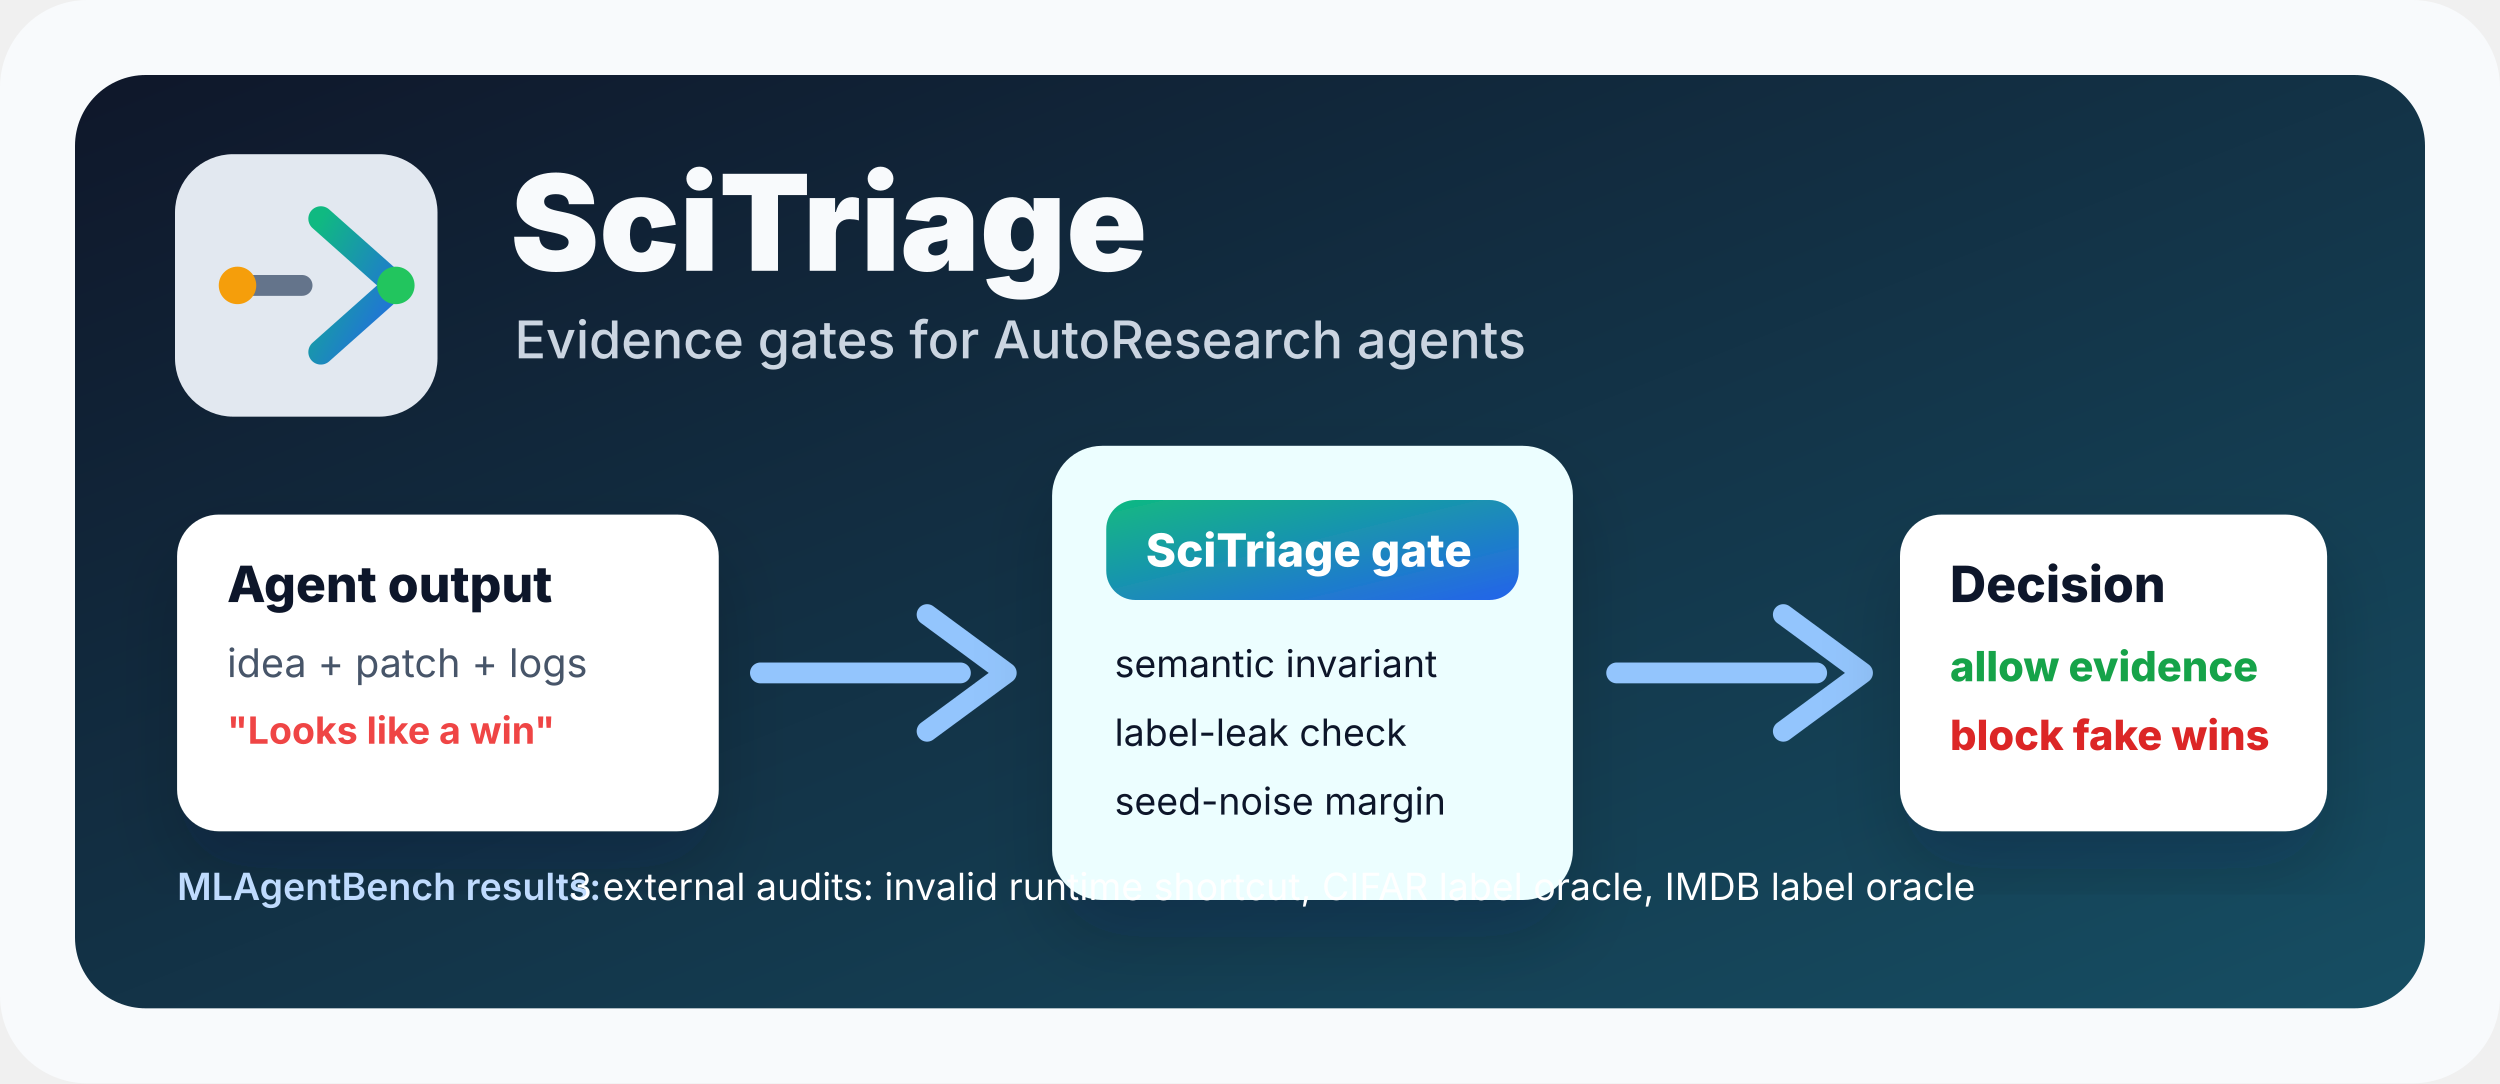
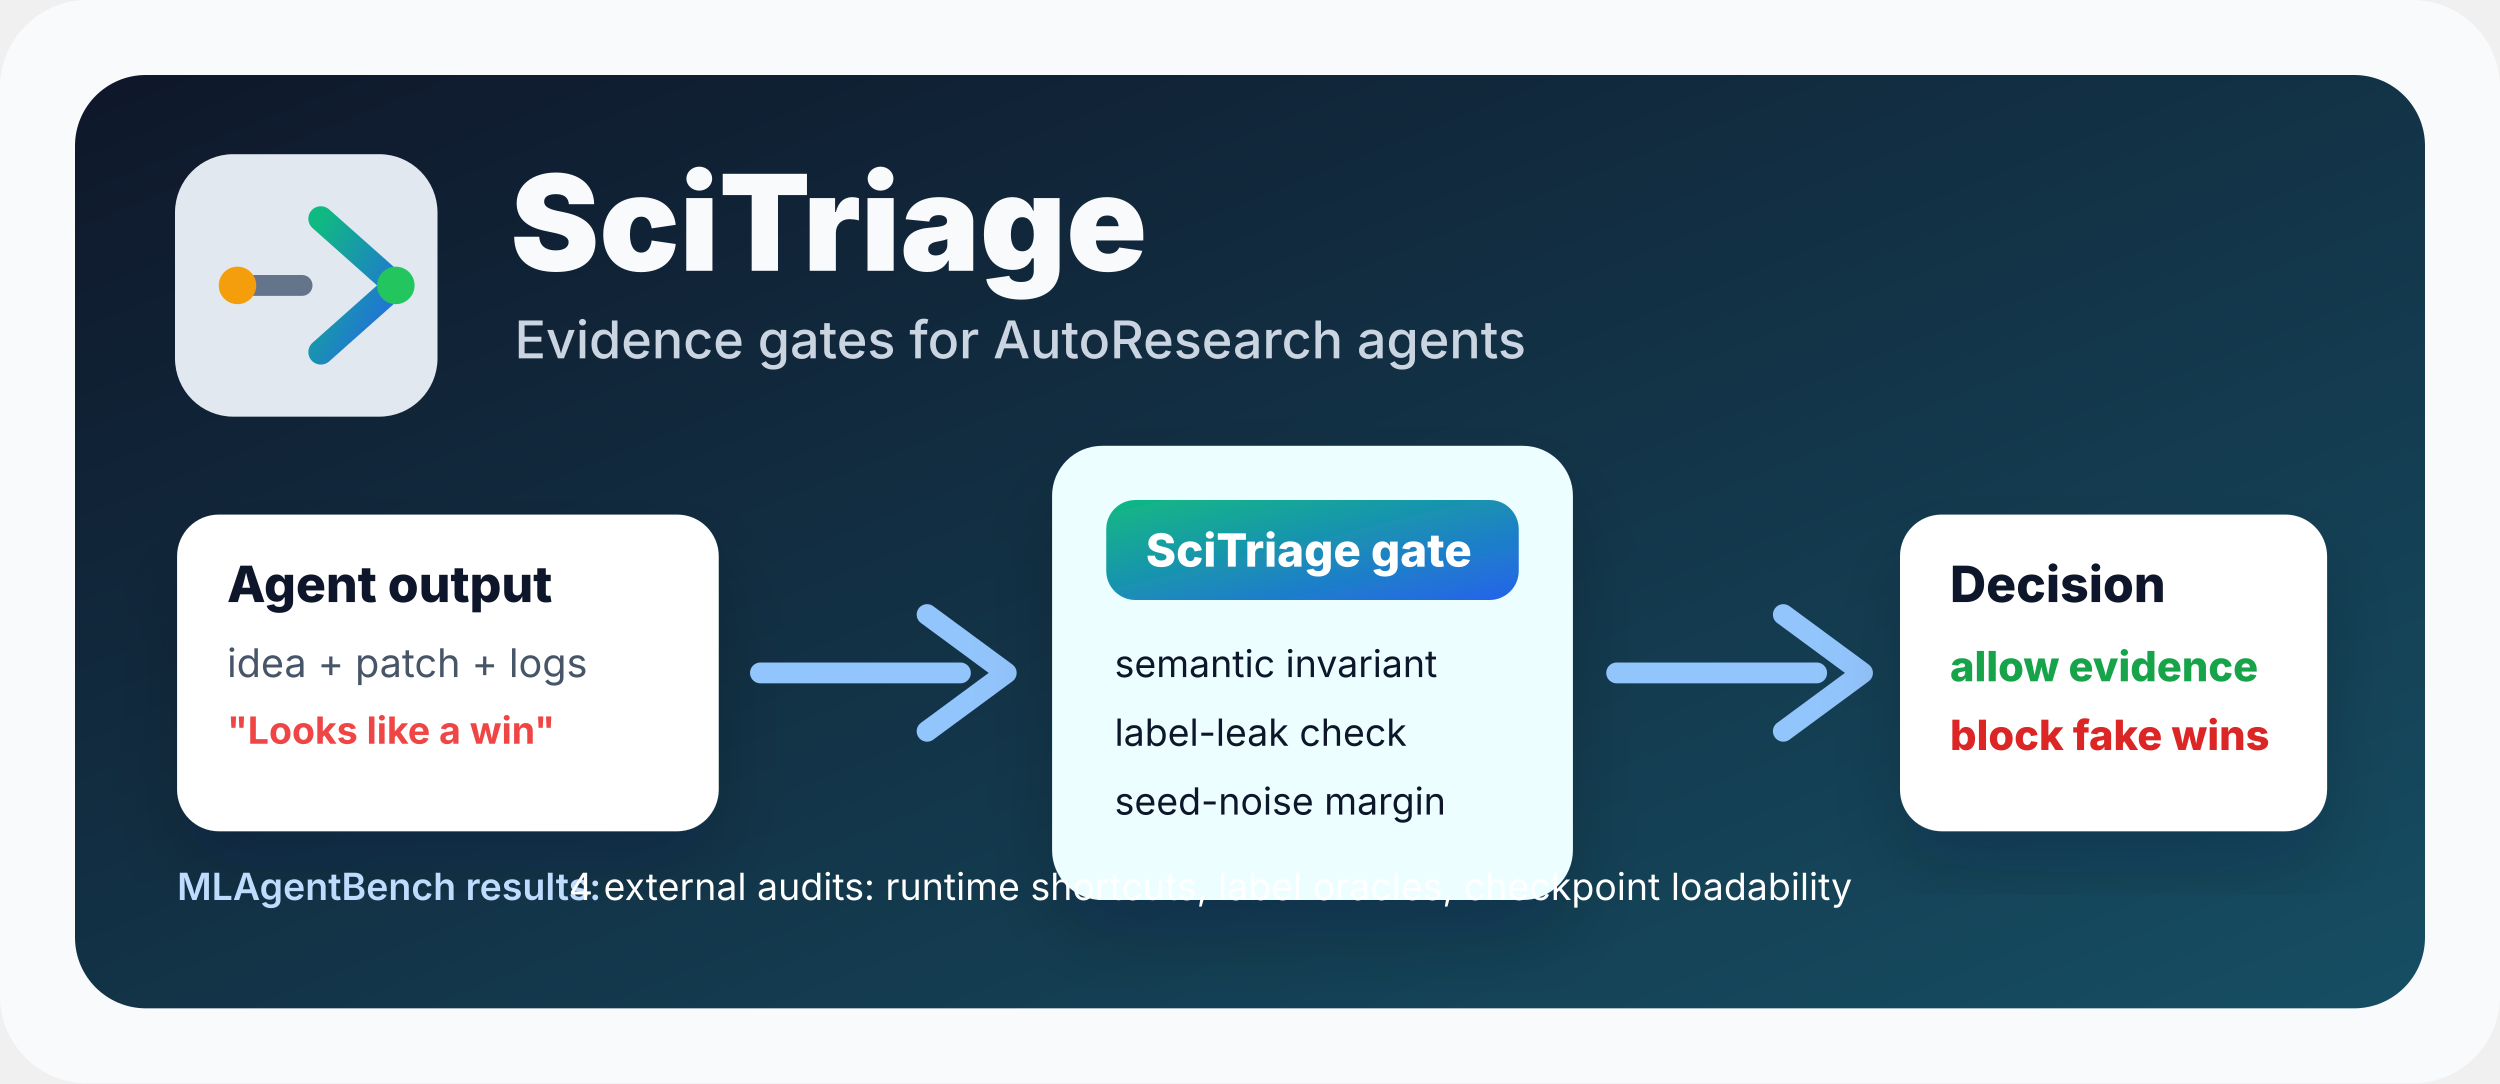
<svg xmlns="http://www.w3.org/2000/svg" viewBox="0 0 1200 520" role="img" aria-labelledby="title desc">
  <defs>
    <linearGradient id="ink" x1="0" x2="1" y1="0" y2="1">
      <stop offset="0" stop-color="#0f172a" />
      <stop offset="1" stop-color="#164e63" />
    </linearGradient>
    <linearGradient id="gate" x1="0" x2="1" y1="0" y2="1">
      <stop offset="0" stop-color="#10b981" />
      <stop offset="1" stop-color="#2563eb" />
    </linearGradient>
    <filter id="shadow" x="-20%" y="-20%" width="140%" height="140%">
      <feDropShadow dx="0" dy="18" stdDeviation="18" flood-color="#0f172a" flood-opacity="0.18" />
    </filter>
  </defs>
  <rect width="1200" height="520" rx="42" fill="#f8fafc" />
  <rect x="36" y="36" width="1128" height="448" rx="34" fill="url(#ink)" />
  <g transform="translate(84 74)">
    <rect x="0" y="0" width="126" height="126" rx="28" fill="#e2e8f0" />
    <path d="M30 63h31" stroke="#64748b" stroke-width="10" stroke-linecap="round" />
    <path d="M70 31v64" stroke="url(#gate)" stroke-width="12" stroke-linecap="round" />
    <path d="M70 31l36 32-36 32" fill="none" stroke="url(#gate)" stroke-width="12" stroke-linecap="round" stroke-linejoin="round" />
    <circle cx="30" cy="63" r="9" fill="#f59e0b" />
    <circle cx="106" cy="63" r="9" fill="#22c55e" />
  </g>
  <g transform="translate(245 78)">
    <text x="0" y="52" fill="#f8fafc" font-family="Inter, Segoe UI, Arial, sans-serif" font-size="64" font-weight="850">SciTriage</text>
    <text x="2" y="94" fill="#cbd5e1" font-family="Inter, Segoe UI, Arial, sans-serif" font-size="25" font-weight="520">Evidence gates for AutoResearch agents</text>
  </g>
  <g transform="translate(85 247)" filter="url(#shadow)">
    <rect x="0" y="0" width="260" height="152" rx="20" fill="#ffffff" />
    <text x="24" y="42" fill="#0f172a" font-family="Inter, Segoe UI, Arial, sans-serif" font-size="24" font-weight="780">Agent output</text>
    <text x="24" y="78" fill="#475569" font-family="Inter, Segoe UI, Arial, sans-serif" font-size="19">idea + patch + logs</text>
    <text x="24" y="110" fill="#ef4444" font-family="Inter, Segoe UI, Arial, sans-serif" font-size="18" font-weight="700">"Looks like a win"</text>
  </g>
  <path d="M365 323h96" stroke="#93c5fd" stroke-width="10" stroke-linecap="round" />
  <path d="M445 295l38 28-38 28" fill="none" stroke="#93c5fd" stroke-width="10" stroke-linecap="round" stroke-linejoin="round" />
  <g transform="translate(505 214)" filter="url(#shadow)">
    <rect x="0" y="0" width="250" height="218" rx="24" fill="#ecfeff" />
    <rect x="26" y="26" width="198" height="48" rx="14" fill="url(#gate)" />
    <text x="45" y="58" fill="#ffffff" font-family="Inter, Segoe UI, Arial, sans-serif" font-size="22" font-weight="820">SciTriage gate</text>
    <text x="30" y="111" fill="#0f172a" font-family="Inter, Segoe UI, Arial, sans-serif" font-size="18">semantic invariant</text>
    <text x="30" y="144" fill="#0f172a" font-family="Inter, Segoe UI, Arial, sans-serif" font-size="18">label-leak check</text>
    <text x="30" y="177" fill="#0f172a" font-family="Inter, Segoe UI, Arial, sans-serif" font-size="18">seed-noise margin</text>
  </g>
  <path d="M776 323h96" stroke="#93c5fd" stroke-width="10" stroke-linecap="round" />
  <path d="M856 295l38 28-38 28" fill="none" stroke="#93c5fd" stroke-width="10" stroke-linecap="round" stroke-linejoin="round" />
  <g transform="translate(912 247)" filter="url(#shadow)">
    <rect x="0" y="0" width="205" height="152" rx="20" fill="#ffffff" />
    <text x="24" y="42" fill="#0f172a" font-family="Inter, Segoe UI, Arial, sans-serif" font-size="24" font-weight="780">Decision</text>
    <text x="24" y="80" fill="#16a34a" font-family="Inter, Segoe UI, Arial, sans-serif" font-size="20" font-weight="780">allow evidence</text>
    <text x="24" y="113" fill="#dc2626" font-family="Inter, Segoe UI, Arial, sans-serif" font-size="20" font-weight="780">block fake wins</text>
  </g>
  <g transform="translate(85 432)">
    <text x="0" y="0" fill="#bfdbfe" font-family="Inter, Segoe UI, Arial, sans-serif" font-size="18" font-weight="620">MLAgentBench results:</text>
-     <text x="188" y="0" fill="#ffffff" font-family="Inter, Segoe UI, Arial, sans-serif" font-size="18">3 external audits: invalid runtime shortcut, CIFAR label oracle, IMDB label oracle</text>
+     <text x="188" y="0" fill="#ffffff" font-family="Inter, Segoe UI, Arial, sans-serif" font-size="18">4 external audits: runtime shortcuts, label oracles, checkpoint loadability</text>
  </g>
</svg>
